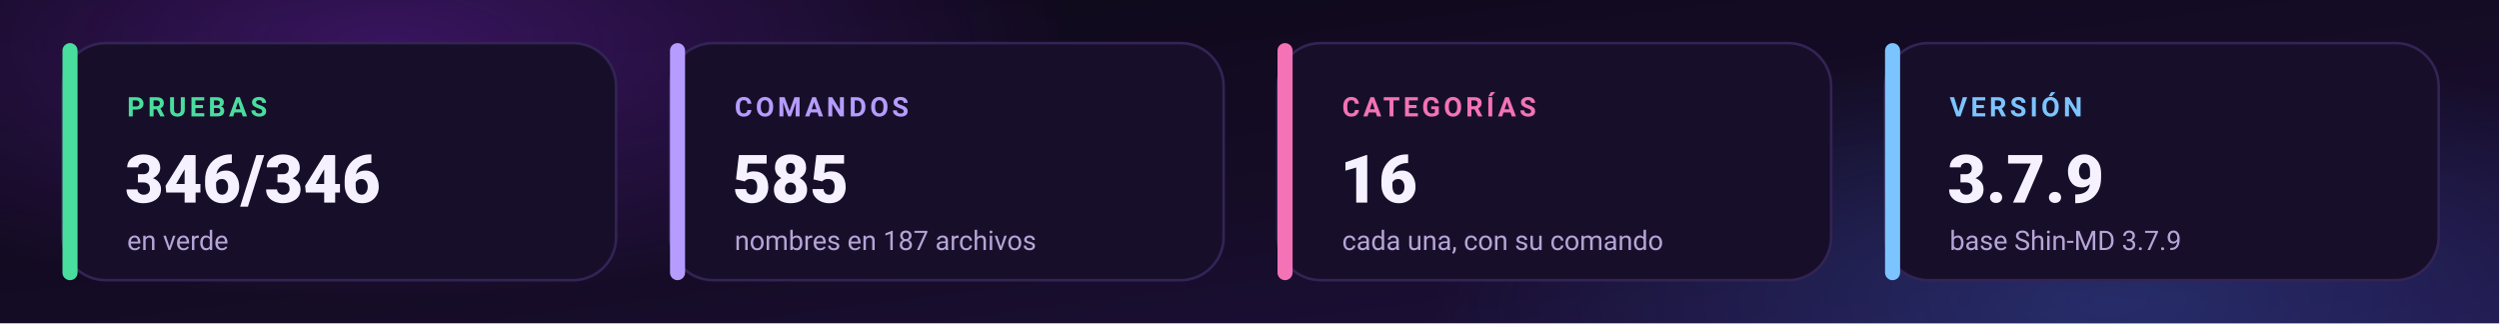
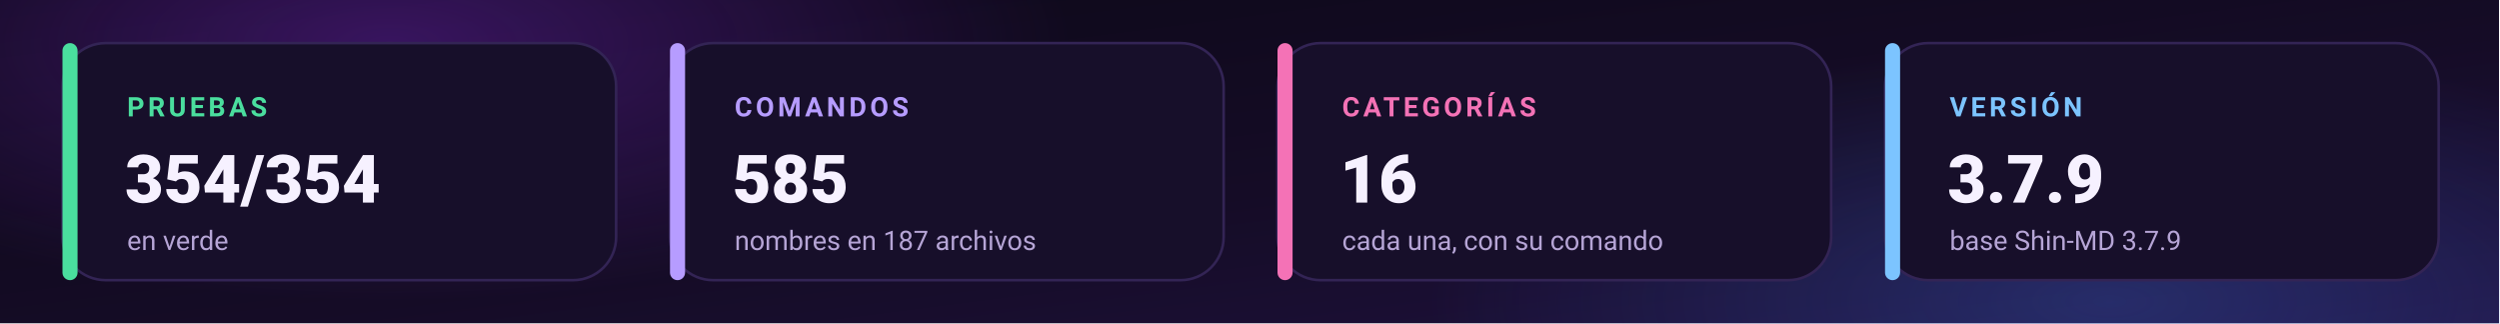
- <svg xmlns="http://www.w3.org/2000/svg" viewBox="0 0 1160 150" width="1160" height="150" role="img" aria-label="Cifras reales de Ado-Bot: 346 pruebas, 585 nombres de comando, 16 categorías, versión 3.7.9">
+ <svg xmlns="http://www.w3.org/2000/svg" viewBox="0 0 1160 150" width="1160" height="150" role="img" aria-label="Cifras reales de Ado-Bot: 354 pruebas, 585 nombres de comando, 16 categorías, versión 3.7.9">
  <defs>
    <style>
@keyframes vaiven { 0% { transform: translateX(-620px) } 100% { transform: translateX(1500px) } }
@keyframes respirar { 0%,100% { opacity: .45 } 50% { opacity: .8 } }
@keyframes latir { 0%,100% { opacity: .25; transform: scale(1) } 50% { opacity: .7; transform: scale(1.35) } }
@keyframes recorrer { 0% { transform: translateX(-320px) } 100% { transform: translateX(1240px) } }
.brillo { animation: vaiven 11s linear infinite; }
.halo { animation: respirar 9s ease-in-out infinite; }
.punto { animation: latir 5s ease-in-out infinite; transform-origin: center; }
.destello { animation: recorrer 7s ease-in-out infinite; }
@media (prefers-reduced-motion: reduce) {
  .brillo, .halo, .punto, .destello { animation: none }
}</style>
    <linearGradient id="fondo" x1="0" y1="0" x2="1" y2="1">
      <stop offset="0" stop-color="#0C0817" />
      <stop offset=".55" stop-color="#150C26" />
      <stop offset="1" stop-color="#1F1140" />
    </linearGradient>
    <radialGradient id="haloA" cx="0.5" cy="0.5" r="0.5">
      <stop offset="0" stop-color="#8A2BE2" stop-opacity=".34" />
      <stop offset="1" stop-color="#8A2BE2" stop-opacity="0" />
    </radialGradient>
    <radialGradient id="haloB" cx="0.5" cy="0.5" r="0.5">
      <stop offset="0" stop-color="#3E6FD9" stop-opacity=".3" />
      <stop offset="1" stop-color="#3E6FD9" stop-opacity="0" />
    </radialGradient>
    <linearGradient id="tinta" x1="0" y1="0" x2="1" y2="0">
      <stop offset="0" stop-color="#F6F1FF" />
      <stop offset="1" stop-color="#B69CFF" />
    </linearGradient>
    <linearGradient id="lineaFina" x1="0" y1="0" x2="1" y2="0">
      <stop offset="0" stop-color="#2E2149" stop-opacity="0" />
      <stop offset=".5" stop-color="#2E2149" />
      <stop offset="1" stop-color="#2E2149" stop-opacity="0" />
    </linearGradient>
    <linearGradient id="velo" x1="0" y1="0" x2="1" y2="0">
      <stop offset="0" stop-color="#FFFFFF" stop-opacity="0" />
      <stop offset=".5" stop-color="#FFFFFF" stop-opacity=".1" />
      <stop offset="1" stop-color="#FFFFFF" stop-opacity="0" />
    </linearGradient>
    <pattern id="trama" width="26" height="26" patternUnits="userSpaceOnUse">
      <circle cx="1.6" cy="1.6" r="1.6" fill="#B6A5D6" opacity=".3" />
    </pattern>
  </defs>
  <rect width="1160" height="150" fill="url(#fondo)" />
  <ellipse class="halo" cx="180" cy="20" rx="320" ry="120" fill="url(#haloA)" />
  <ellipse class="halo" cx="980" cy="140" rx="320" ry="120" fill="url(#haloB)" />
  <g>
    <rect x="29" y="20" width="257" height="110" rx="20" fill="#170F2A" stroke="#332455" stroke-width="1.2" />
    <rect x="29" y="20" width="7" height="110" rx="3.5" fill="#4ADE9E" />
    <text x="59" y="54" font-family="-apple-system, BlinkMacSystemFont, &quot;SF Pro Display&quot;, &quot;Segoe UI&quot;, Roboto, Helvetica, Arial, sans-serif" font-size="12.5" font-weight="700" letter-spacing="1.6" fill="#4ADE9E">PRUEBAS</text>
-     <text x="58" y="94" font-family="-apple-system, BlinkMacSystemFont, &quot;SF Pro Display&quot;, &quot;Segoe UI&quot;, Roboto, Helvetica, Arial, sans-serif" font-size="31" font-weight="800" fill="#F6F1FF">346/346</text>
+     <text x="58" y="94" font-family="-apple-system, BlinkMacSystemFont, &quot;SF Pro Display&quot;, &quot;Segoe UI&quot;, Roboto, Helvetica, Arial, sans-serif" font-size="31" font-weight="800" fill="#F6F1FF">354/354</text>
    <text x="59" y="116" font-family="-apple-system, BlinkMacSystemFont, &quot;SF Pro Display&quot;, &quot;Segoe UI&quot;, Roboto, Helvetica, Arial, sans-serif" font-size="12.5" fill="#B6A5D6">en verde</text>
  </g>
  <g>
    <rect x="311" y="20" width="257" height="110" rx="20" fill="#170F2A" stroke="#332455" stroke-width="1.2" />
    <rect x="311" y="20" width="7" height="110" rx="3.5" fill="#B69CFF" />
    <text x="341" y="54" font-family="-apple-system, BlinkMacSystemFont, &quot;SF Pro Display&quot;, &quot;Segoe UI&quot;, Roboto, Helvetica, Arial, sans-serif" font-size="12.5" font-weight="700" letter-spacing="1.6" fill="#B69CFF">COMANDOS</text>
    <text x="340" y="94" font-family="-apple-system, BlinkMacSystemFont, &quot;SF Pro Display&quot;, &quot;Segoe UI&quot;, Roboto, Helvetica, Arial, sans-serif" font-size="31" font-weight="800" fill="#F6F1FF">585</text>
    <text x="341" y="116" font-family="-apple-system, BlinkMacSystemFont, &quot;SF Pro Display&quot;, &quot;Segoe UI&quot;, Roboto, Helvetica, Arial, sans-serif" font-size="12.5" fill="#B6A5D6">nombres en 187 archivos</text>
  </g>
  <g>
    <rect x="593" y="20" width="257" height="110" rx="20" fill="#170F2A" stroke="#332455" stroke-width="1.2" />
    <rect x="593" y="20" width="7" height="110" rx="3.5" fill="#F472B6" />
    <text x="623" y="54" font-family="-apple-system, BlinkMacSystemFont, &quot;SF Pro Display&quot;, &quot;Segoe UI&quot;, Roboto, Helvetica, Arial, sans-serif" font-size="12.5" font-weight="700" letter-spacing="1.6" fill="#F472B6">CATEGORÍAS</text>
    <text x="622" y="94" font-family="-apple-system, BlinkMacSystemFont, &quot;SF Pro Display&quot;, &quot;Segoe UI&quot;, Roboto, Helvetica, Arial, sans-serif" font-size="31" font-weight="800" fill="#F6F1FF">16</text>
    <text x="623" y="116" font-family="-apple-system, BlinkMacSystemFont, &quot;SF Pro Display&quot;, &quot;Segoe UI&quot;, Roboto, Helvetica, Arial, sans-serif" font-size="12.5" fill="#B6A5D6">cada una, con su comando</text>
  </g>
  <g>
    <rect x="875" y="20" width="257" height="110" rx="20" fill="#170F2A" stroke="#332455" stroke-width="1.2" />
    <rect x="875" y="20" width="7" height="110" rx="3.5" fill="#7CC4FF" />
    <text x="905" y="54" font-family="-apple-system, BlinkMacSystemFont, &quot;SF Pro Display&quot;, &quot;Segoe UI&quot;, Roboto, Helvetica, Arial, sans-serif" font-size="12.5" font-weight="700" letter-spacing="1.6" fill="#7CC4FF">VERSIÓN</text>
    <text x="904" y="94" font-family="-apple-system, BlinkMacSystemFont, &quot;SF Pro Display&quot;, &quot;Segoe UI&quot;, Roboto, Helvetica, Arial, sans-serif" font-size="31" font-weight="800" fill="#F6F1FF">3.7.9</text>
    <text x="905" y="116" font-family="-apple-system, BlinkMacSystemFont, &quot;SF Pro Display&quot;, &quot;Segoe UI&quot;, Roboto, Helvetica, Arial, sans-serif" font-size="12.5" fill="#B6A5D6">base Shin-MD 3.7.9</text>
  </g>
</svg>
